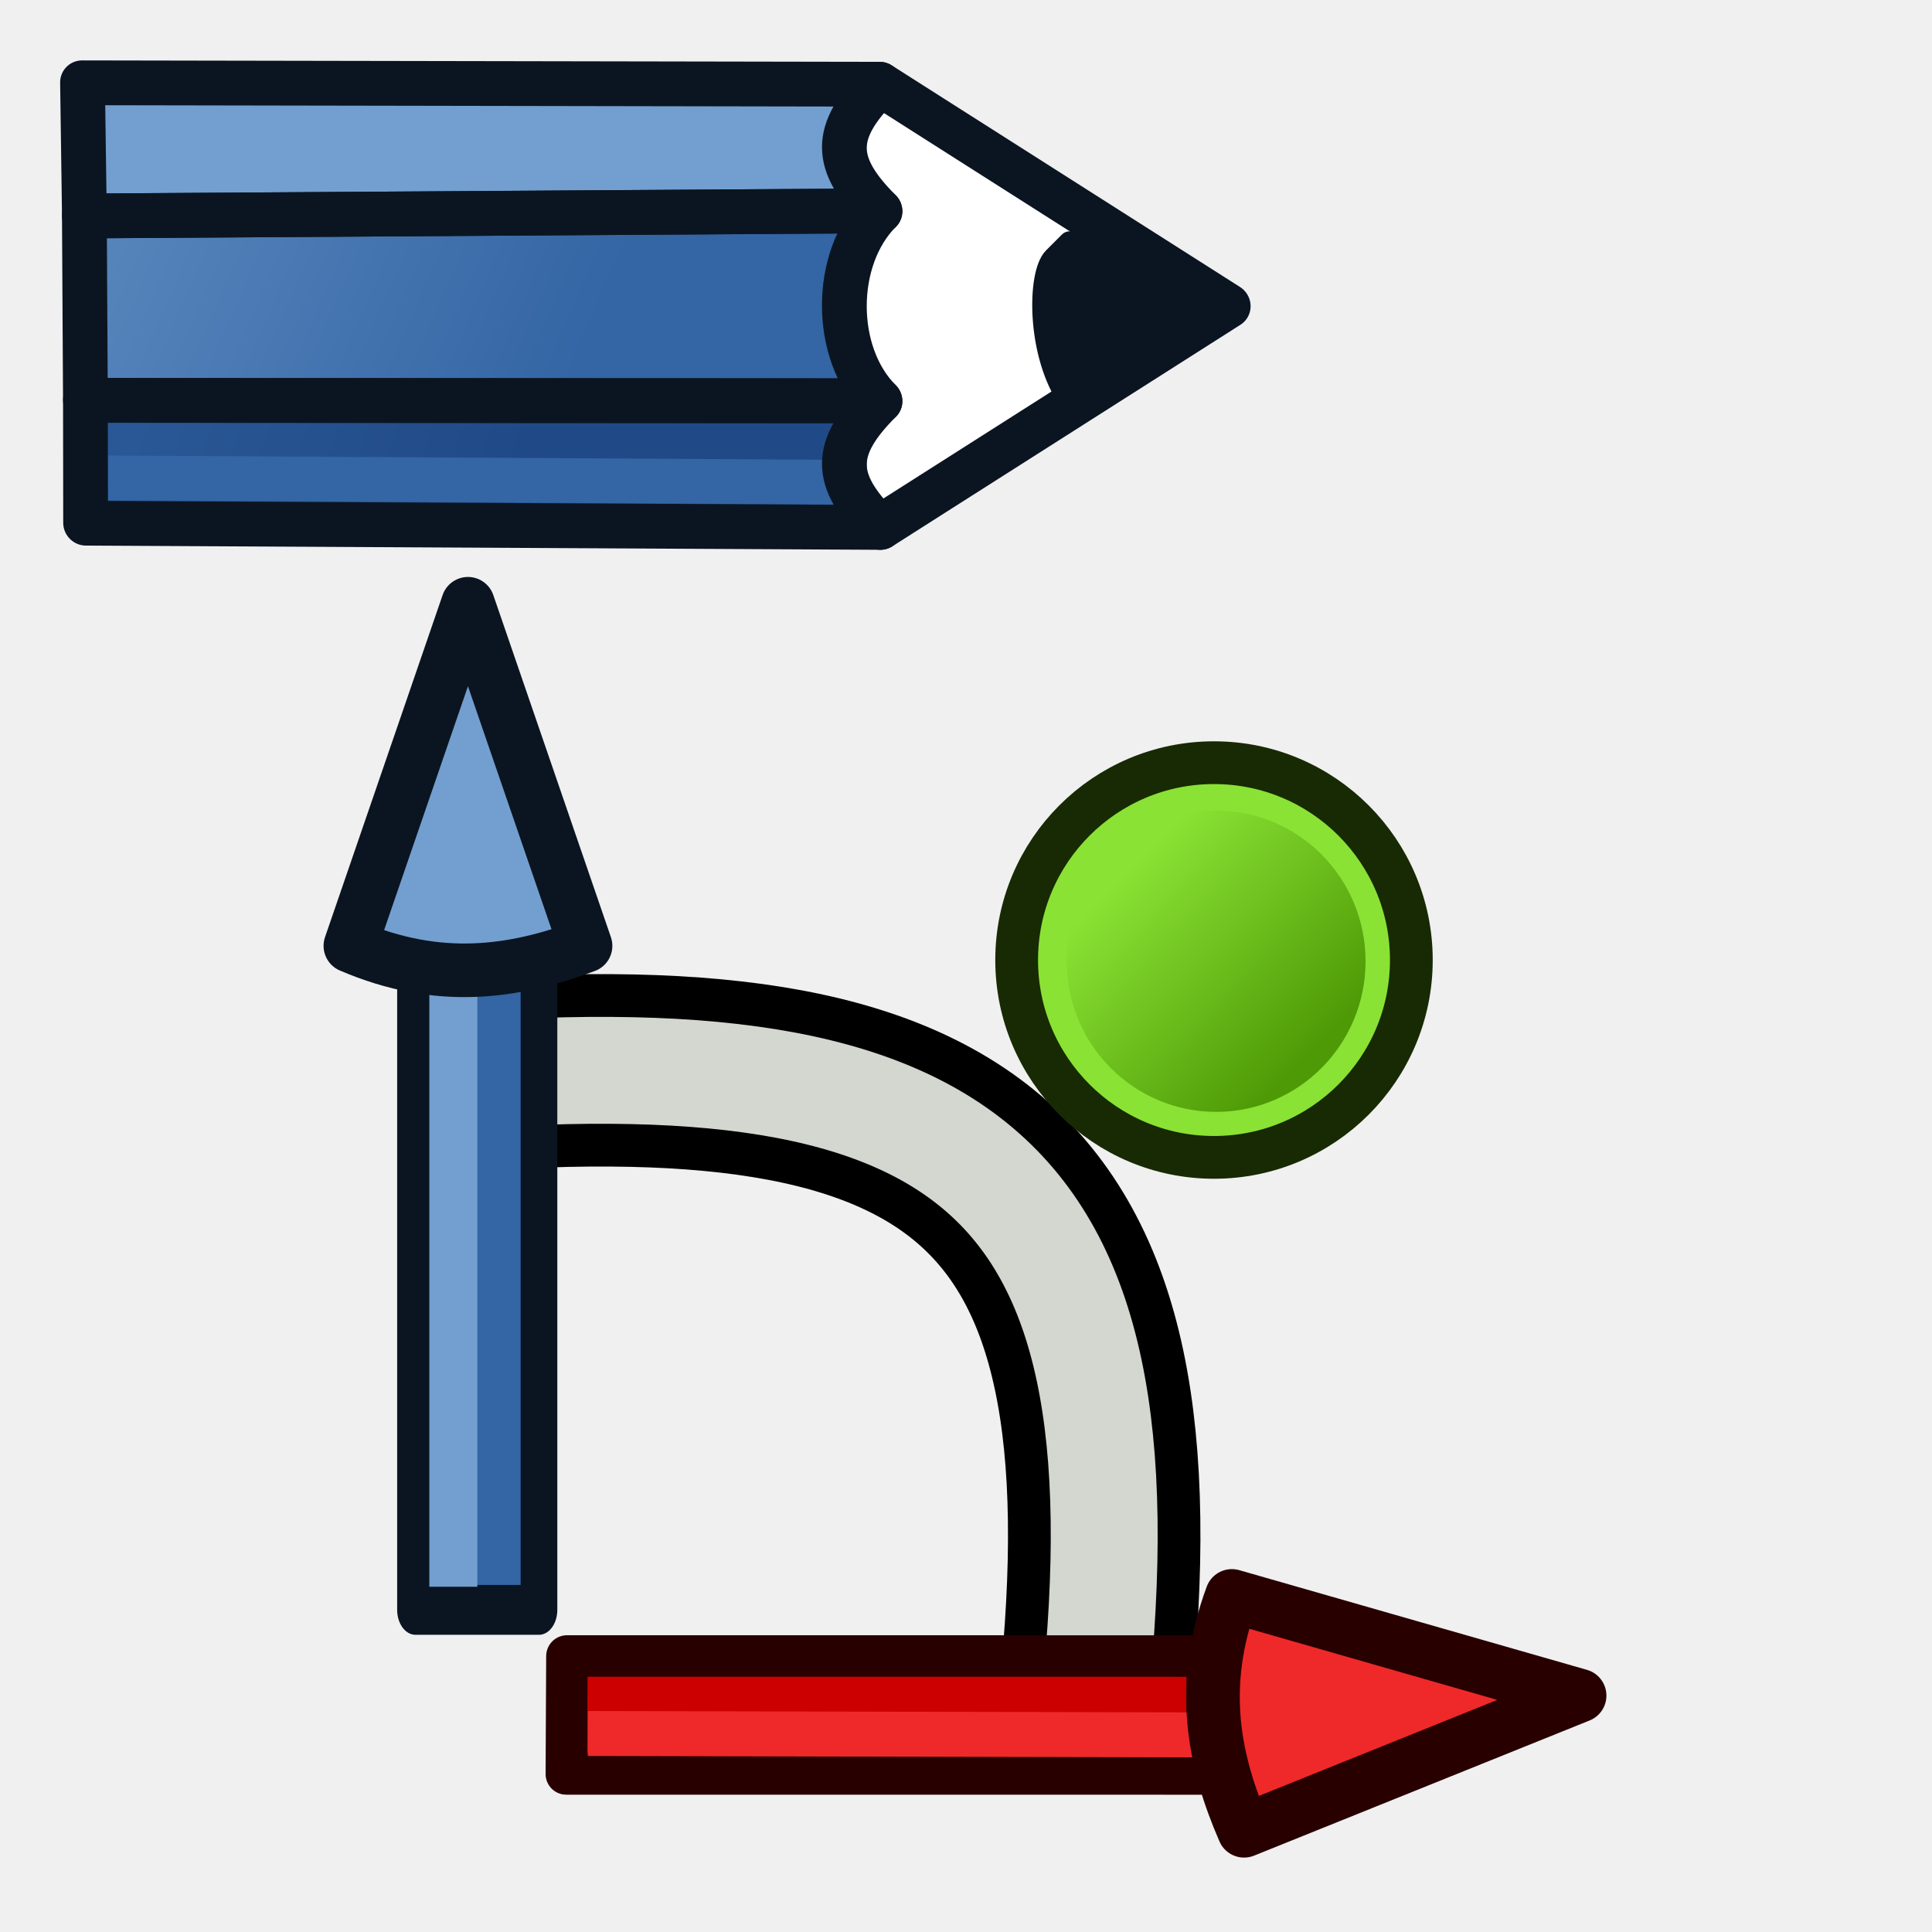
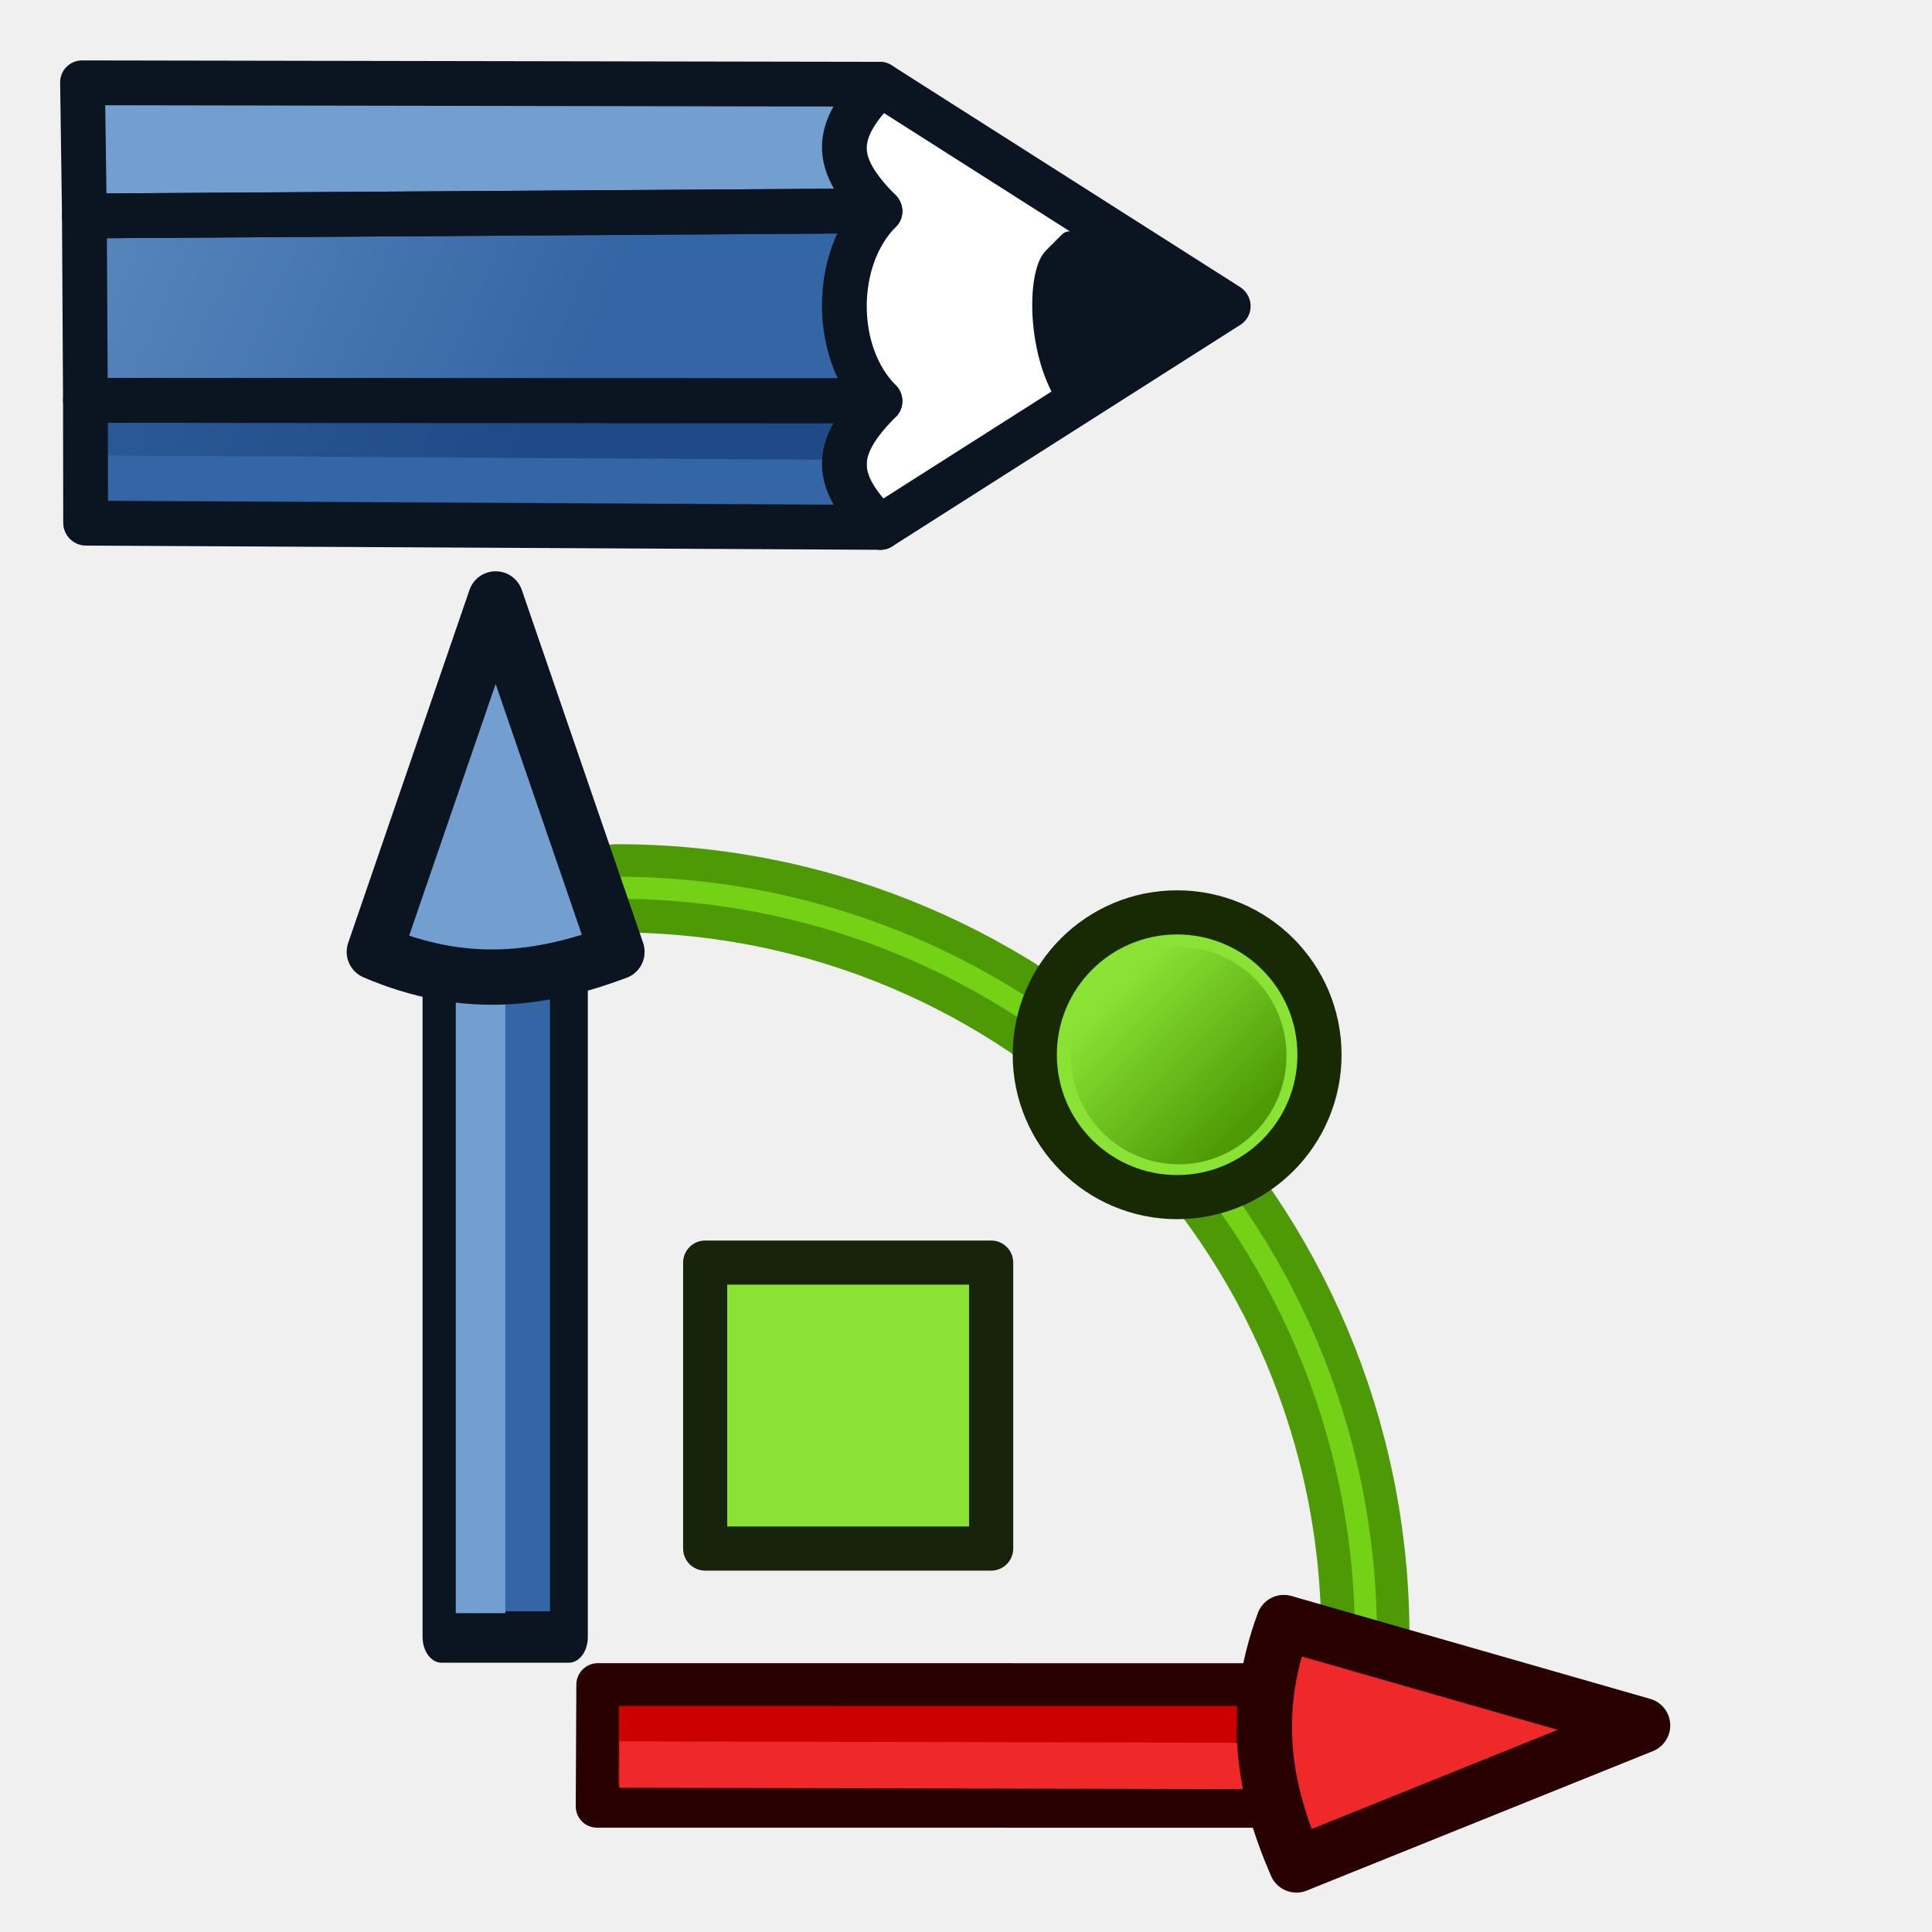
<svg xmlns="http://www.w3.org/2000/svg" xmlns:xlink="http://www.w3.org/1999/xlink" width="64" height="64" viewBox="0 0 64 64" id="svg2" version="1.1">
  <defs id="defs4">
    <linearGradient id="linearGradient927">
      <stop style="stop-color:#4e9a06;stop-opacity:1" offset="0" id="stop923" />
      <stop style="stop-color:#8ae234;stop-opacity:1" offset="1" id="stop925" />
    </linearGradient>
    <linearGradient id="linearGradient926">
      <stop style="stop-color:#ef2929;stop-opacity:1" offset="0" id="stop922" />
      <stop style="stop-color:#a40000;stop-opacity:1" offset="1" id="stop924" />
    </linearGradient>
    <linearGradient id="linearGradient918">
      <stop style="stop-color:#8ae234;stop-opacity:1" offset="0" id="stop914" />
      <stop style="stop-color:#4e9a06;stop-opacity:1" offset="1" id="stop916" />
    </linearGradient>
    <linearGradient id="linearGradient910">
      <stop style="stop-color:#729fcf;stop-opacity:1" offset="0" id="stop906" />
      <stop style="stop-color:#204a87;stop-opacity:1" offset="1" id="stop908" />
    </linearGradient>
    <marker orient="auto" refY="0" refX="0" id="marker4732" style="overflow:visible">
      <path id="path4734" style="fill:#00ff00;fill-opacity:1;fill-rule:evenodd;stroke:#00ff08;stroke-width:0.625;stroke-linejoin:round;stroke-opacity:1" d="M 8.719,4.034 -2.207,0.016 8.719,-4.002 c -1.745,2.372 -1.735,5.617 -6e-7,8.035 z" transform="matrix(-1.1,0,0,-1.1,-1.1,0)" />
    </marker>
    <marker orient="auto" refY="0" refX="0" id="Arrow2Lstart" style="overflow:visible">
      <path id="path4174" style="fill:#000000;fill-opacity:1;fill-rule:evenodd;stroke:#000000;stroke-width:0.625;stroke-linejoin:round;stroke-opacity:1" d="M 8.719,4.034 -2.207,0.016 8.719,-4.002 c -1.745,2.372 -1.735,5.617 -6e-7,8.035 z" transform="matrix(1.1,0,0,1.1,1.1,0)" />
    </marker>
    <marker orient="auto" refY="0" refX="0" id="Arrow1Lstart" style="overflow:visible">
      <path id="path4156" d="M 0,0 5,-5 -12.5,0 5,5 0,0 z" style="fill:#000000;fill-opacity:1;fill-rule:evenodd;stroke:#000000;stroke-width:1pt;stroke-opacity:1" transform="matrix(0.8,0,0,0.8,10,0)" />
    </marker>
    <linearGradient id="linearGradient4067-6">
      <stop style="stop-color:#888a85;stop-opacity:1;" offset="0" id="stop4069-7" />
      <stop style="stop-color:#2e3436;stop-opacity:1;" offset="1" id="stop4071-5" />
    </linearGradient>
    <linearGradient xlink:href="#linearGradient910" id="linearGradient912" x1="16.275" y1="999.119" x2="20.275" y2="1005.362" gradientUnits="userSpaceOnUse" gradientTransform="translate(-8.763607,-988.1045)" />
    <linearGradient xlink:href="#linearGradient918" id="linearGradient920" x1="37.792" y1="1008.163" x2="41.744" y2="1014.259" gradientUnits="userSpaceOnUse" gradientTransform="translate(77.84783,-1008.789)" />
    <linearGradient xlink:href="#linearGradient926" id="linearGradient928" x1="32.555" y1="1037.69" x2="38.137" y2="1044.784" gradientUnits="userSpaceOnUse" gradientTransform="rotate(-43.59672,-1190.374,530.4298)" />
    <linearGradient xlink:href="#linearGradient927" id="linearGradient929" x1="78.571" y1="48.764" x2="67.353" y2="37.558" gradientUnits="userSpaceOnUse" gradientTransform="matrix(0.8090685,0,0,0.8057331,-21.52338,-10.14467)" />
    <linearGradient xlink:href="#linearGradient927" id="linearGradient950" gradientUnits="userSpaceOnUse" gradientTransform="matrix(0.7572328,0,0,0.7633313,-11.38124,-12.92187)" x1="78.571" y1="48.764" x2="67.353" y2="37.558" />
    <linearGradient gradientTransform="translate(91.25948,-979.8283)" gradientUnits="userSpaceOnUse" y2="1005.362" x2="20.275" y1="999.119" x1="16.275" id="linearGradient912-9" xlink:href="#linearGradient910" />
    <linearGradient gradientTransform="rotate(-43.59672,-1130.015,409.5197)" gradientUnits="userSpaceOnUse" y2="1044.784" x2="38.137" y1="1037.69" x1="32.555" id="linearGradient928-7" xlink:href="#linearGradient926" />
    <linearGradient xlink:href="#linearGradient3791" id="linearGradient925" gradientUnits="userSpaceOnUse" x1="448.724" y1="115.006" x2="434.476" y2="78.006" />
    <linearGradient id="linearGradient3791">
      <stop style="stop-color:#3465a4;stop-opacity:1;" offset="0" id="stop3793" />
      <stop style="stop-color:#729fcf;stop-opacity:1" offset="1" id="stop3795" />
    </linearGradient>
    <linearGradient xlink:href="#linearGradient3799" id="linearGradient927-5" gradientUnits="userSpaceOnUse" x1="444.654" y1="117.006" x2="429.388" y2="86.006" />
    <linearGradient id="linearGradient3799">
      <stop style="stop-color:#204a87;stop-opacity:1;" offset="0" id="stop3801" />
      <stop style="stop-color:#3465a4;stop-opacity:1" offset="1" id="stop3803" />
    </linearGradient>
+     <linearGradient xlink:href="#linearGradient927" id="linearGradient950-2" gradientUnits="userSpaceOnUse" gradientTransform="matrix(0.3868923,0,0,0.3900083,10.88769,18.1594)" x1="78.571" y1="48.764" x2="67.353" y2="37.558" />
  </defs>
-   <g id="g2491" transform="matrix(0.7082664,0,0,0.7082664,9.314317,17.69279)">
-     <path id="path901" d="M 7.639,25.395 C 33.203,23.386 41.158,30.625 37.747,57.104" style="fill:none;stroke:#000000;stroke-width:9;stroke-linecap:butt;stroke-linejoin:miter;stroke-miterlimit:4;stroke-dasharray:none;stroke-opacity:1" />
-     <ellipse ry="7.045" rx="6.989" style="fill:url(#linearGradient950);fill-opacity:1;fill-rule:evenodd;stroke:#8ae234;stroke-width:2.825;stroke-miterlimit:4;stroke-dasharray:none;paint-order:markers stroke fill" id="path905-0" cx="43.728" cy="19.978" />
-     <circle r="9.23" cy="19.921" cx="43.629" id="path905" style="fill:none;fill-rule:evenodd;stroke:#172a04;stroke-width:2;stroke-miterlimit:4;stroke-dasharray:none;paint-order:markers stroke fill" />
-     <path style="fill:none;stroke:#d3d7cf;stroke-width:5;stroke-linecap:butt;stroke-linejoin:miter;stroke-miterlimit:4;stroke-dasharray:none;stroke-opacity:1" d="M 7.639,25.395 C 33.203,23.386 41.158,30.625 37.747,57.104" id="path901-1" />
-     <g id="g4036-9" transform="matrix(-0.6442853,-0.9204076,0.7071068,-1.010153,-7.169226,74.90716)" style="fill:#3465a4;fill-opacity:1;stroke:#0b1521;stroke-width:1.753;stroke-linecap:round;stroke-linejoin:round;stroke-miterlimit:4;stroke-dasharray:none;stroke-opacity:1">
-       <g id="g4033-8" transform="matrix(0.7111908,0.6480065,-0.7471149,0.680739,25.40637,-1.395925)" style="fill:#3465a4;fill-opacity:1;stroke:#0b1521;stroke-width:1.781;stroke-linecap:round;stroke-linejoin:round;stroke-miterlimit:4;stroke-dasharray:none;stroke-opacity:1">
-         <rect style="fill:#3465a4;fill-opacity:1;stroke:#0b1521;stroke-width:1.781;stroke-linecap:round;stroke-linejoin:round;stroke-miterlimit:4;stroke-dasharray:none;stroke-opacity:1" id="rect3261-1" width="23" height="6" x="-25" y="-38" transform="scale(-1)" />
-       </g>
-     </g>
-     <path style="fill:none;stroke:#729fcf;stroke-width:2.246;stroke-linecap:butt;stroke-linejoin:miter;stroke-opacity:1" d="M 8.052,49.234 V 13.92" id="path4083-0" />
-     <path style="fill:#729fcf;fill-opacity:1;stroke:#0b1521;stroke-width:2.507;stroke-linecap:butt;stroke-linejoin:round;stroke-miterlimit:4;stroke-dasharray:none;stroke-opacity:1" d="m 8.736,3.258 -5.5,16 c 4.142,1.78 7.666,1.247 11,0 z" id="path872" />
-     <g style="fill:#cc0000;fill-opacity:1;stroke:#280000;stroke-width:1.772;stroke-linecap:round;stroke-linejoin:round;stroke-miterlimit:4;stroke-dasharray:none;stroke-opacity:1" transform="matrix(-0.899079,-0.9031295,0.7086942,-0.7055158,3.162914,77.21528)" id="g4033-8-5">
-       <rect transform="matrix(-0.6156737,0.7880012,-0.6153057,-0.7882886,0,0)" y="-22.256" x="9.065" height="4.963" width="26.943" id="rect3261-1-6" style="fill:#cc0000;fill-opacity:1;stroke:#280000;stroke-width:1.744;stroke-linecap:round;stroke-linejoin:round;stroke-miterlimit:4;stroke-dasharray:none;stroke-opacity:1" />
-     </g>
-     <path style="fill:none;stroke:#ef2929;stroke-width:2.102;stroke-linecap:butt;stroke-linejoin:miter;stroke-opacity:1" d="m 44.556,56.166 -30.211,-0.069" id="path4083-0-2" />
-     <path id="path872-8" d="M 60.729,54.325 44.465,49.662 c -1.563,4.229 -0.848,7.721 0.57,10.985 z" style="fill:#ef2929;fill-opacity:1;stroke:#280000;stroke-width:2.507;stroke-linecap:butt;stroke-linejoin:round;stroke-miterlimit:4;stroke-dasharray:none;stroke-opacity:1" />
-   </g>
  <g transform="matrix(0.5152138,-0.5152138,0.5243421,0.5243421,-275.9741,191.5038)" id="g865-9">
    <path style="fill:#ffffff;stroke:#0b1521;stroke-width:2.018;stroke-linecap:butt;stroke-linejoin:round;stroke-opacity:1" d="m 479.256,111.006 4.071,18 -18.319,-4 -2.035,-4 12.213,-12 z" id="path3969-5" />
    <path style="fill:#729fcf;stroke:none" d="m 453.665,85.771 -4.221,4.266 25.741,24.97 c 0,-3 1.018,-4 4.071,-4 z" id="path3843-76" />
    <path style="fill:url(#linearGradient925);fill-opacity:1;stroke:none" d="m 449.444,90.036 -5.894,5.857 25.529,25.112 c 0,-3 3.053,-6 6.106,-6 z" id="path3843-7-2" />
    <path style="fill:url(#linearGradient927-5);fill-opacity:1;stroke:none" d="m 443.55,95.894 -3.944,3.886 25.402,25.226 c 0,-3 1.018,-4 4.071,-4 z" id="path3843-5-2" />
    <path style="fill:none;stroke:#0b1521;stroke-width:2.018;stroke-linecap:butt;stroke-linejoin:round;stroke-opacity:1" d="m 453.665,85.771 -4.221,4.266 25.741,24.97 c 0,-3 1.018,-4 4.071,-4 z" id="path3843-5-6-25" />
    <path style="fill:none;stroke:#0b1521;stroke-width:2.018;stroke-linecap:butt;stroke-linejoin:round;stroke-opacity:1" d="m 449.444,90.036 -5.894,5.857 25.529,25.112 c 0,-3 3.053,-6 6.106,-6 z" id="path3843-5-6-2-6" />
    <path transform="matrix(1.017718,0,0,1,421.2461,68.0061)" id="path3807-5" d="M 19.974,30.841 44,55.156" style="fill:none;stroke:#3465a4;stroke-width:2;stroke-linecap:butt;stroke-linejoin:miter;stroke-opacity:1" />
    <path style="fill:none;stroke:#0b1521;stroke-width:2.018;stroke-linecap:butt;stroke-linejoin:round;stroke-opacity:1" d="m 443.55,95.894 -3.944,3.886 25.402,25.226 c 0,-3 1.018,-4 4.071,-4 z" id="path3843-5-6-9-3" />
    <path style="fill:#0b1521;stroke:#0b1521;stroke-width:1.009px;stroke-linecap:butt;stroke-linejoin:round;stroke-opacity:1" d="m 479.256,122.006 c -1.018,0 -3.634,2.516 -4.071,5 l 8.142,2 -3.053,-7 h -1.018" id="path3971-3" />
  </g>
+   <path style="fill:none;stroke:#4e9a06;stroke-width:2.923;stroke-linecap:round;stroke-linejoin:round;stroke-dasharray:none" id="path1" d="M 20.435,29.427 A 24.795,24.795 0 0 1 45.23,54.222" />
+   <path style="fill:none;stroke:#73d216;stroke-width:0.731;stroke-linecap:round;stroke-linejoin:round;stroke-dasharray:none" id="path2" d="M 20.416,29.408 A 24.833,24.833 0 0 1 45.249,54.241" />
+   <g style="fill:#3465a4;fill-opacity:1;stroke:#0b1521;stroke-width:1.753;stroke-linecap:round;stroke-linejoin:round;stroke-miterlimit:4;stroke-dasharray:none;stroke-opacity:1" transform="matrix(-0.4708199,-0.6725998,0.5167275,-0.7381821,4.79562,72.19864)" id="g4036-9-9">
+     <g style="fill:#3465a4;fill-opacity:1;stroke:#0b1521;stroke-width:1.781;stroke-linecap:round;stroke-linejoin:round;stroke-miterlimit:4;stroke-dasharray:none;stroke-opacity:1" transform="matrix(0.7111908,0.6480065,-0.7471149,0.680739,25.40637,-1.395925)" id="g4033-8-7">
+       <rect transform="scale(-1)" y="-38" x="-25" height="6" width="23" id="rect3261-1-7" style="fill:#3465a4;fill-opacity:1;stroke:#0b1521;stroke-width:1.781;stroke-linecap:round;stroke-linejoin:round;stroke-miterlimit:4;stroke-dasharray:none;stroke-opacity:1" />
+     </g>
+   </g>
+   <path id="path4083-0-9" d="M 15.919,53.438 V 27.631" style="fill:none;stroke:#729fcf;stroke-width:1.641;stroke-linecap:butt;stroke-linejoin:miter;stroke-opacity:1" />
+   <path id="path872-2" d="M 16.419,19.84 12.4,31.532 c 3.027,1.301 5.602,0.911 8.038,0 z" style="fill:#729fcf;fill-opacity:1;stroke:#0b1521;stroke-width:1.832;stroke-linecap:butt;stroke-linejoin:round;stroke-miterlimit:4;stroke-dasharray:none;stroke-opacity:1" />
+   <g id="g4033-8-5-0" transform="matrix(-0.6570137,-0.6599736,0.5178875,-0.5155649,12.34597,73.88533)" style="fill:#cc0000;fill-opacity:1;stroke:#280000;stroke-width:1.772;stroke-linecap:round;stroke-linejoin:round;stroke-miterlimit:4;stroke-dasharray:none;stroke-opacity:1">
+     <rect style="fill:#cc0000;fill-opacity:1;stroke:#280000;stroke-width:1.744;stroke-linecap:round;stroke-linejoin:round;stroke-miterlimit:4;stroke-dasharray:none;stroke-opacity:1" id="rect3261-1-6-3" width="26.943" height="4.963" x="9.065" y="-22.256" transform="matrix(-0.6156737,0.7880012,-0.6153057,-0.7882886,0,0)" />
+   </g>
+   <path id="path4083-0-2-3" d="M 42.595,58.503 20.517,58.453" style="fill:none;stroke:#ef2929;stroke-width:1.536;stroke-linecap:butt;stroke-linejoin:miter;stroke-opacity:1" />
+   <path style="fill:#ef2929;fill-opacity:1;stroke:#280000;stroke-width:1.832;stroke-linecap:butt;stroke-linejoin:round;stroke-miterlimit:4;stroke-dasharray:none;stroke-opacity:1" d="M 54.413,57.158 42.528,53.75 c -1.142,3.091 -0.619,5.642 0.417,8.028 z" id="path872-8-3" />
+   <ellipse cy="34.969" cx="39.045" id="path905-0-1" style="fill:url(#linearGradient950-2);fill-opacity:1;fill-rule:evenodd;stroke:#8ae234;stroke-width:2.064;stroke-miterlimit:4;stroke-dasharray:none;paint-order:markers stroke fill" rx="3.571" ry="3.6" />
+   <circle style="fill:none;fill-rule:evenodd;stroke:#172a04;stroke-width:1.462;stroke-miterlimit:4;stroke-dasharray:none;paint-order:markers stroke fill" id="path905-5" cx="38.994" cy="34.94" r="4.716" />
+   <rect style="fill:#8ae234;stroke:#17230b;stroke-width:1.462;stroke-linecap:round;stroke-linejoin:round;stroke-dasharray:none;stroke-opacity:1" id="rect2" width="9.473" height="9.473" x="23.36" y="41.825" />
</svg>
